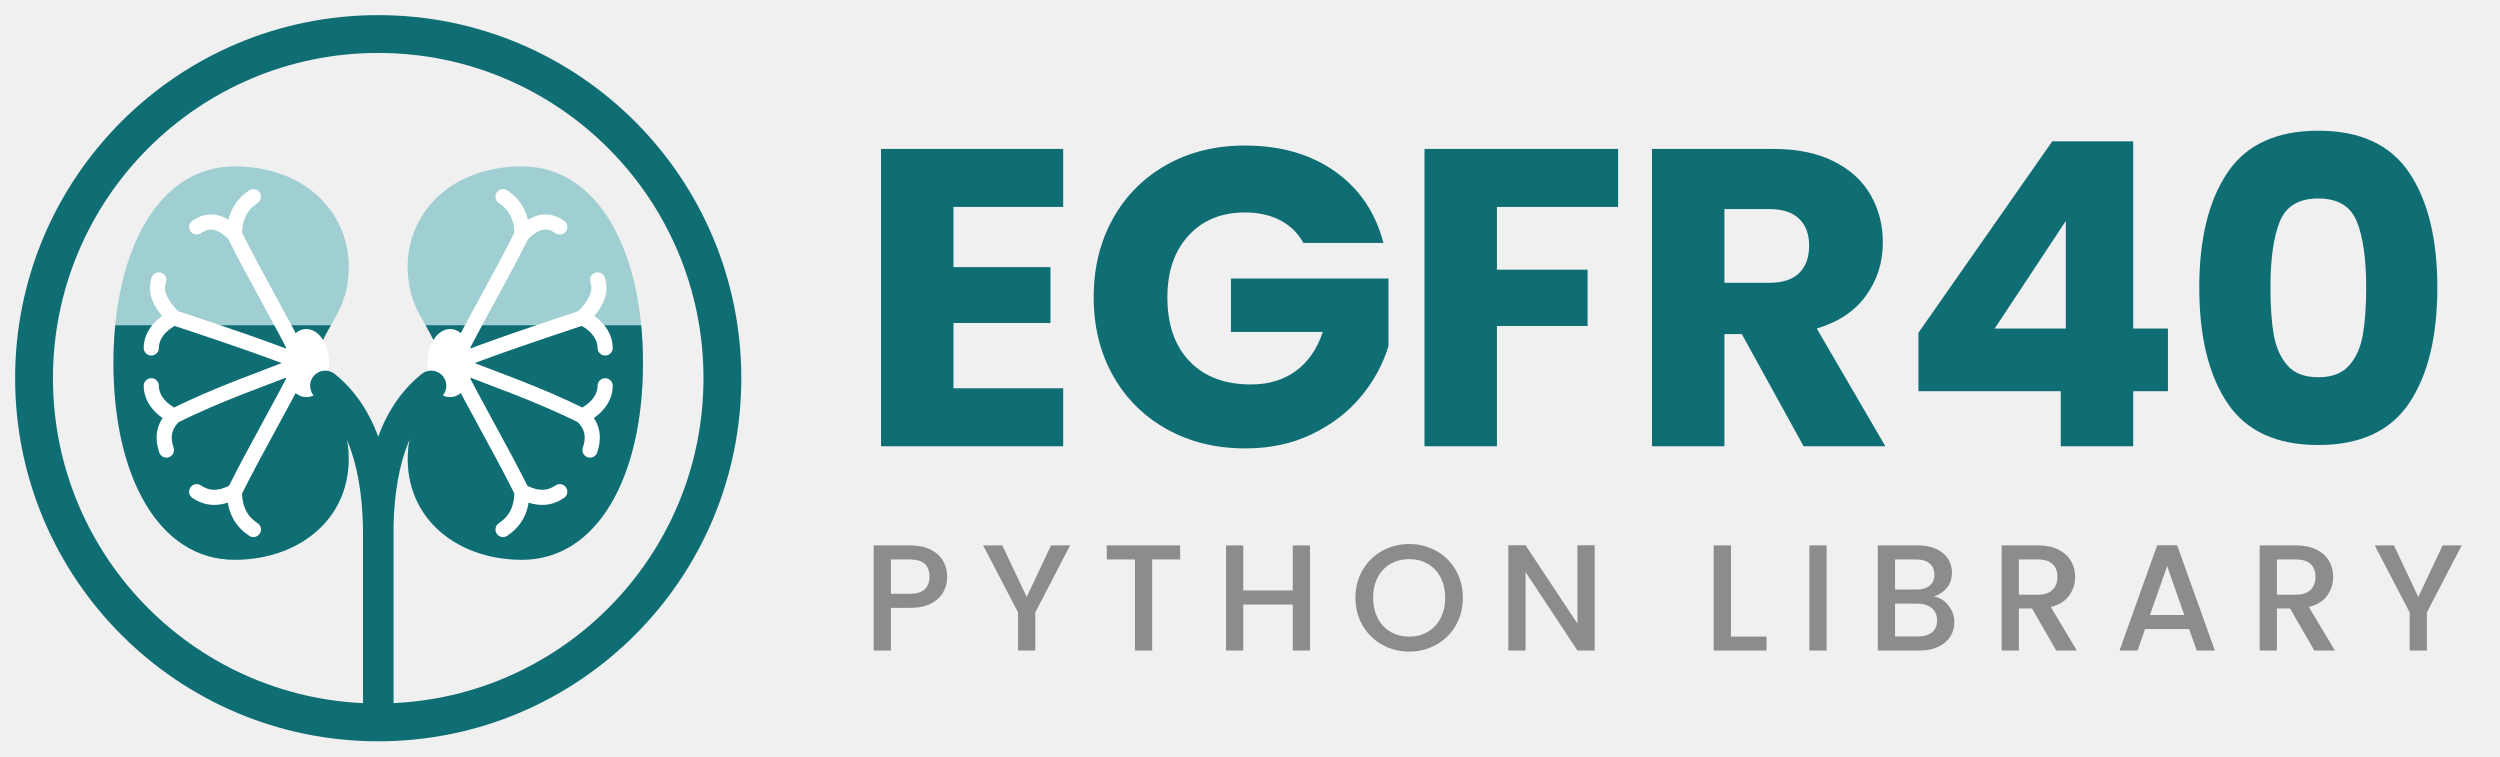
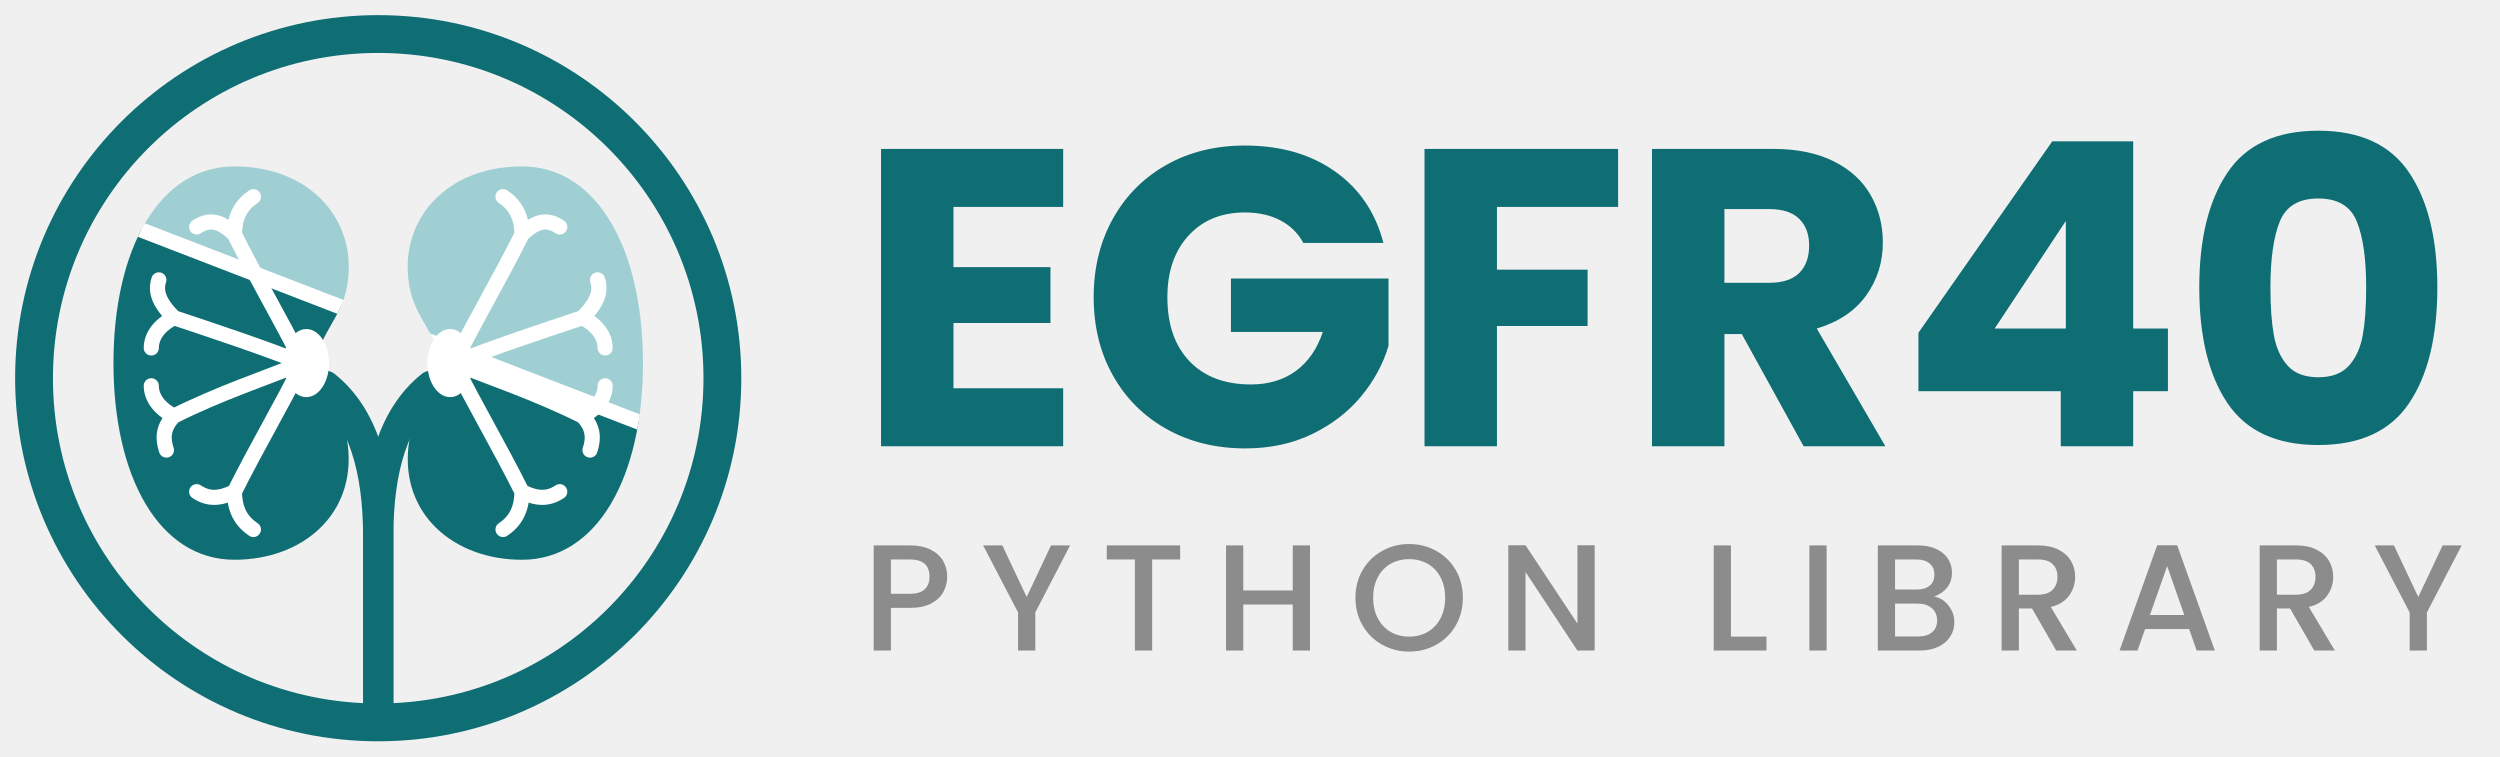
<svg xmlns="http://www.w3.org/2000/svg" viewBox="0 0 661 200" width="661" height="200" role="img" aria-label="egfr40 Python library">
+   <defs>
+     <clipPath id="kl">
+       <path d="M62 44C82 44 94 58 92 74C91 84 84 88 84 96C84 104 91 108 92 118C94 136 80 148 62 148C42 148 30 126 30 96C30 66 42 44 62 44Z" />
+       <path d="M62 44C82 44 94 58 92 74C91 84 84 88 84 96C84 104 91 108 92 118C94 136 80 148 62 148C42 148 30 126 30 96C30 66 42 44 62 44Z" transform="matrix(-1 0 0 1 200 0)" />
+     </clipPath>
+   </defs>
  <circle cx="100" cy="100" r="91" fill="none" stroke="#0E6E74" stroke-width="10" />
-   <g>
-     <defs>
-       <clipPath id="klL">
-         <path d="M62 44C82 44 94 58 92 74C91 84 84 88 84 96C84 104 91 108 92 118C94 136 80 148 62 148C42 148 30 126 30 96C30 66 42 44 62 44Z" />
-       </clipPath>
-     </defs>
-     <path d="M62 44C82 44 94 58 92 74C91 84 84 88 84 96C84 104 91 108 92 118C94 136 80 148 62 148C42 148 30 126 30 96C30 66 42 44 62 44Z" fill="#9FCFD2" />
-     <rect x="20" y="86" width="80" height="70" fill="#0E6E74" clip-path="url(#klL)" />
+   <path d="M86 102C96 110 100 124 100 142V186" fill="none" stroke="#0E6E74" stroke-width="8" stroke-linecap="round" stroke-linejoin="round" />
+   <g transform="matrix(-1 0 0 1 200 0)">
+     <path d="M86 102C96 110 100 124 100 142V186" fill="none" stroke="#0E6E74" stroke-width="8" stroke-linecap="round" stroke-linejoin="round" />
+   </g>
+   <g clip-path="url(#kl)">
+     <path d="M0 0H200V123.6L0 46.4Z" fill="#9FCFD2" />
+     <path d="M0 200H200V123.6L0 46.4Z" fill="#0E6E74" />
+     <path d="M0 46.4L200 123.6" fill="none" stroke="#FFFFFF" stroke-width="4" />
+   </g>
+   <g fill="none" stroke="#FFFFFF" stroke-width="4" stroke-linecap="round" stroke-linejoin="round">
+     <path d="M80 96C74 84 68 74 62 62M62 62C58 58 55 58 52 60M62 62C62 57 64 54 67 52" />
+     <path d="M80 96C70 92 58 88 46 84M46 84C42 80 41 77 42 74M46 84C42 86 40 89 40 92" />
+     <path d="M80 96C70 100 58 104 46 110M46 110C42 108 40 105 40 102M46 110C43 113 43 116 44 119" />
+     <path d="M80 96C74 108 68 118 62 130M62 130C58 132 55 132 52 130M62 130C62 135 64 138 67 140" />
+   </g>
+   <ellipse cx="81" cy="96" rx="6" ry="9" fill="#FFFFFF" />
+   <g transform="matrix(-1 0 0 1 200 0)">
    <g fill="none" stroke="#FFFFFF" stroke-width="4" stroke-linecap="round" stroke-linejoin="round">
      <path d="M80 96C74 84 68 74 62 62M62 62C58 58 55 58 52 60M62 62C62 57 64 54 67 52" />
      <path d="M80 96C70 92 58 88 46 84M46 84C42 80 41 77 42 74M46 84C42 86 40 89 40 92" />
      <path d="M80 96C70 100 58 104 46 110M46 110C42 108 40 105 40 102M46 110C43 113 43 116 44 119" />
      <path d="M80 96C74 108 68 118 62 130M62 130C58 132 55 132 52 130M62 130C62 135 64 138 67 140" />
    </g>
    <ellipse cx="81" cy="96" rx="6" ry="9" fill="#FFFFFF" />
-     <path d="M86 102C96 110 100 124 100 142V186" fill="none" stroke="#0E6E74" stroke-width="8" stroke-linecap="round" stroke-linejoin="round" />
-   </g>
-   <g transform="matrix(-1 0 0 1 200 0)">
-     <defs>
-       <clipPath id="klR">
-         <path d="M62 44C82 44 94 58 92 74C91 84 84 88 84 96C84 104 91 108 92 118C94 136 80 148 62 148C42 148 30 126 30 96C30 66 42 44 62 44Z" />
-       </clipPath>
-     </defs>
-     <path d="M62 44C82 44 94 58 92 74C91 84 84 88 84 96C84 104 91 108 92 118C94 136 80 148 62 148C42 148 30 126 30 96C30 66 42 44 62 44Z" fill="#9FCFD2" />
-     <rect x="20" y="86" width="80" height="70" fill="#0E6E74" clip-path="url(#klR)" />
-     <g fill="none" stroke="#FFFFFF" stroke-width="4" stroke-linecap="round" stroke-linejoin="round">
-       <path d="M80 96C74 84 68 74 62 62M62 62C58 58 55 58 52 60M62 62C62 57 64 54 67 52" />
-       <path d="M80 96C70 92 58 88 46 84M46 84C42 80 41 77 42 74M46 84C42 86 40 89 40 92" />
-       <path d="M80 96C70 100 58 104 46 110M46 110C42 108 40 105 40 102M46 110C43 113 43 116 44 119" />
-       <path d="M80 96C74 108 68 118 62 130M62 130C58 132 55 132 52 130M62 130C62 135 64 138 67 140" />
-     </g>
-     <ellipse cx="81" cy="96" rx="6" ry="9" fill="#FFFFFF" />
-     <path d="M86 102C96 110 100 124 100 142V186" fill="none" stroke="#0E6E74" stroke-width="8" stroke-linecap="round" stroke-linejoin="round" />
  </g>
  <path d="M252.096 54.72V70.624H277.744V85.408H252.096V102.656H281.104V118.0H232.944V39.376H281.104V54.72ZM344.608 64.24Q342.48 60.32 338.504 58.248Q334.528 56.176 329.152 56.176Q319.856 56.176 314.256 62.28Q308.656 68.384 308.656 78.576Q308.656 89.44 314.536 95.544Q320.416 101.648 330.72 101.648Q337.776 101.648 342.648 98.064Q347.52 94.48 349.76 87.76H325.456V73.648H367.12V91.456Q364.992 98.624 359.896 104.784Q354.8 110.944 346.96 114.752Q339.12 118.56 329.264 118.56Q317.616 118.56 308.488 113.464Q299.36 108.368 294.264 99.296Q289.168 90.224 289.168 78.576Q289.168 66.928 294.264 57.8Q299.36 48.672 308.432 43.576Q317.504 38.48 329.152 38.48Q343.264 38.48 352.952 45.312Q362.64 52.144 365.776 64.24ZM427.824 39.376V54.72H395.792V71.296H419.76V86.192H395.792V118.0H376.64V39.376ZM476.88 118.0 460.528 88.32H455.936V118.0H436.784V39.376H468.928Q478.224 39.376 484.776 42.624Q491.328 45.872 494.576 51.528Q497.824 57.184 497.824 64.128Q497.824 71.968 493.4 78.128Q488.976 84.288 480.352 86.864L498.496 118.0ZM455.936 74.768H467.808Q473.072 74.768 475.704 72.192Q478.336 69.616 478.336 64.912Q478.336 60.432 475.704 57.856Q473.072 55.28 467.808 55.28H455.936ZM507.232 103.44V87.984L542.624 37.36H564.016V86.864H573.2V103.44H564.016V118.0H544.864V103.44ZM546.208 58.416 527.392 86.864H546.208ZM612.96 34.56Q629.536 34.56 636.984 45.648Q644.432 56.736 644.432 76.0Q644.432 95.488 636.984 106.576Q629.536 117.664 612.96 117.664Q596.384 117.664 588.936 106.576Q581.488 95.488 581.488 76.0Q581.488 56.736 588.936 45.648Q596.384 34.56 612.96 34.56ZM612.96 52.48Q605.232 52.48 602.768 58.584Q600.304 64.688 600.304 76.0Q600.304 83.616 601.2 88.6Q602.096 93.584 604.84 96.664Q607.584 99.744 612.96 99.744Q618.336 99.744 621.08 96.664Q623.824 93.584 624.72 88.6Q625.616 83.616 625.616 76.0Q625.616 64.688 623.152 58.584Q620.688 52.48 612.96 52.48Z" fill="#0E6E74" />
  <path d="M240.6 160.72H235.56V172.0H231.0V144.2H240.6Q243.8 144.2 246.02 145.3Q248.24 146.4 249.34 148.28Q250.44 150.16 250.44 152.48Q250.44 154.6 249.44 156.48Q248.44 158.36 246.24 159.54Q244.04 160.72 240.6 160.72ZM245.76 152.48Q245.76 147.92 240.6 147.92H235.56V157.0H240.6Q243.2 157.0 244.48 155.82Q245.76 154.64 245.76 152.48ZM282.935 144.2 273.735 161.92V172.0H269.175V161.92L259.935 144.2H265.015L271.455 157.84L277.895 144.2ZM312.03 144.2V147.92H304.63V172.0H300.07V147.92H292.63V144.2ZM346.364 144.2V172.0H341.804V159.84H328.724V172.0H324.164V144.2H328.724V156.12H341.804V144.2ZM358.379 158.04Q358.379 153.96 360.279 150.72Q362.179 147.48 365.439 145.66Q368.699 143.84 372.579 143.84Q376.499 143.84 379.759 145.66Q383.019 147.48 384.899 150.72Q386.779 153.96 386.779 158.04Q386.779 162.12 384.899 165.38Q383.019 168.64 379.759 170.46Q376.499 172.28 372.579 172.28Q368.699 172.28 365.439 170.46Q362.179 168.64 360.279 165.38Q358.379 162.12 358.379 158.04ZM382.099 158.04Q382.099 154.96 380.879 152.64Q379.659 150.32 377.499 149.08Q375.339 147.84 372.579 147.84Q369.819 147.84 367.659 149.08Q365.499 150.32 364.279 152.64Q363.059 154.96 363.059 158.04Q363.059 161.12 364.279 163.46Q365.499 165.8 367.659 167.06Q369.819 168.32 372.579 168.32Q375.339 168.32 377.499 167.06Q379.659 165.8 380.879 163.46Q382.099 161.12 382.099 158.04ZM421.634 172.0H417.074L403.354 151.24V172.0H398.794V144.16H403.354L417.074 164.88V144.16H421.634ZM457.663 168.32H467.063V172.0H453.103V144.2H457.663ZM482.958 144.2V172.0H478.398V144.2ZM516.733 164.52Q516.733 166.64 515.633 168.34Q514.533 170.04 512.453 171.02Q510.373 172.0 507.613 172.0H496.493V144.2H507.093Q509.933 144.2 511.973 145.16Q514.013 146.12 515.053 147.74Q516.093 149.36 516.093 151.36Q516.093 153.76 514.813 155.36Q513.533 156.96 511.373 157.72Q513.613 158.12 515.173 160.08Q516.733 162.04 516.733 164.52ZM501.053 155.88H506.693Q508.933 155.88 510.193 154.86Q511.453 153.84 511.453 151.92Q511.453 150.04 510.193 148.98Q508.933 147.92 506.693 147.92H501.053ZM512.173 164.04Q512.173 162.0 510.773 160.8Q509.373 159.6 507.053 159.6H501.053V168.28H507.213Q509.533 168.28 510.853 167.16Q512.173 166.04 512.173 164.04ZM543.668 172.0 537.268 160.88H533.788V172.0H529.228V144.2H538.828Q542.028 144.2 544.248 145.32Q546.468 146.44 547.568 148.32Q548.668 150.2 548.668 152.52Q548.668 155.24 547.088 157.46Q545.508 159.68 542.228 160.48L549.108 172.0ZM533.788 157.24H538.828Q541.388 157.24 542.688 155.96Q543.988 154.68 543.988 152.52Q543.988 150.36 542.708 149.14Q541.428 147.92 538.828 147.92H533.788ZM578.802 166.32H567.162L565.162 172.0H560.402L570.362 144.16H575.642L585.602 172.0H580.802ZM577.522 162.6 573.002 149.68 568.442 162.6ZM611.897 172.0 605.497 160.88H602.017V172.0H597.457V144.2H607.057Q610.257 144.2 612.477 145.32Q614.697 146.44 615.797 148.32Q616.897 150.2 616.897 152.52Q616.897 155.24 615.317 157.46Q613.737 159.68 610.457 160.48L617.337 172.0ZM602.017 157.24H607.057Q609.617 157.24 610.917 155.96Q612.217 154.68 612.217 152.52Q612.217 150.36 610.937 149.14Q609.657 147.92 607.057 147.92H602.017ZM650.872 144.2 641.672 161.92V172.0H637.112V161.92L627.872 144.2H632.952L639.392 157.84L645.832 144.2Z" fill="#8C8C8C" />
</svg>
